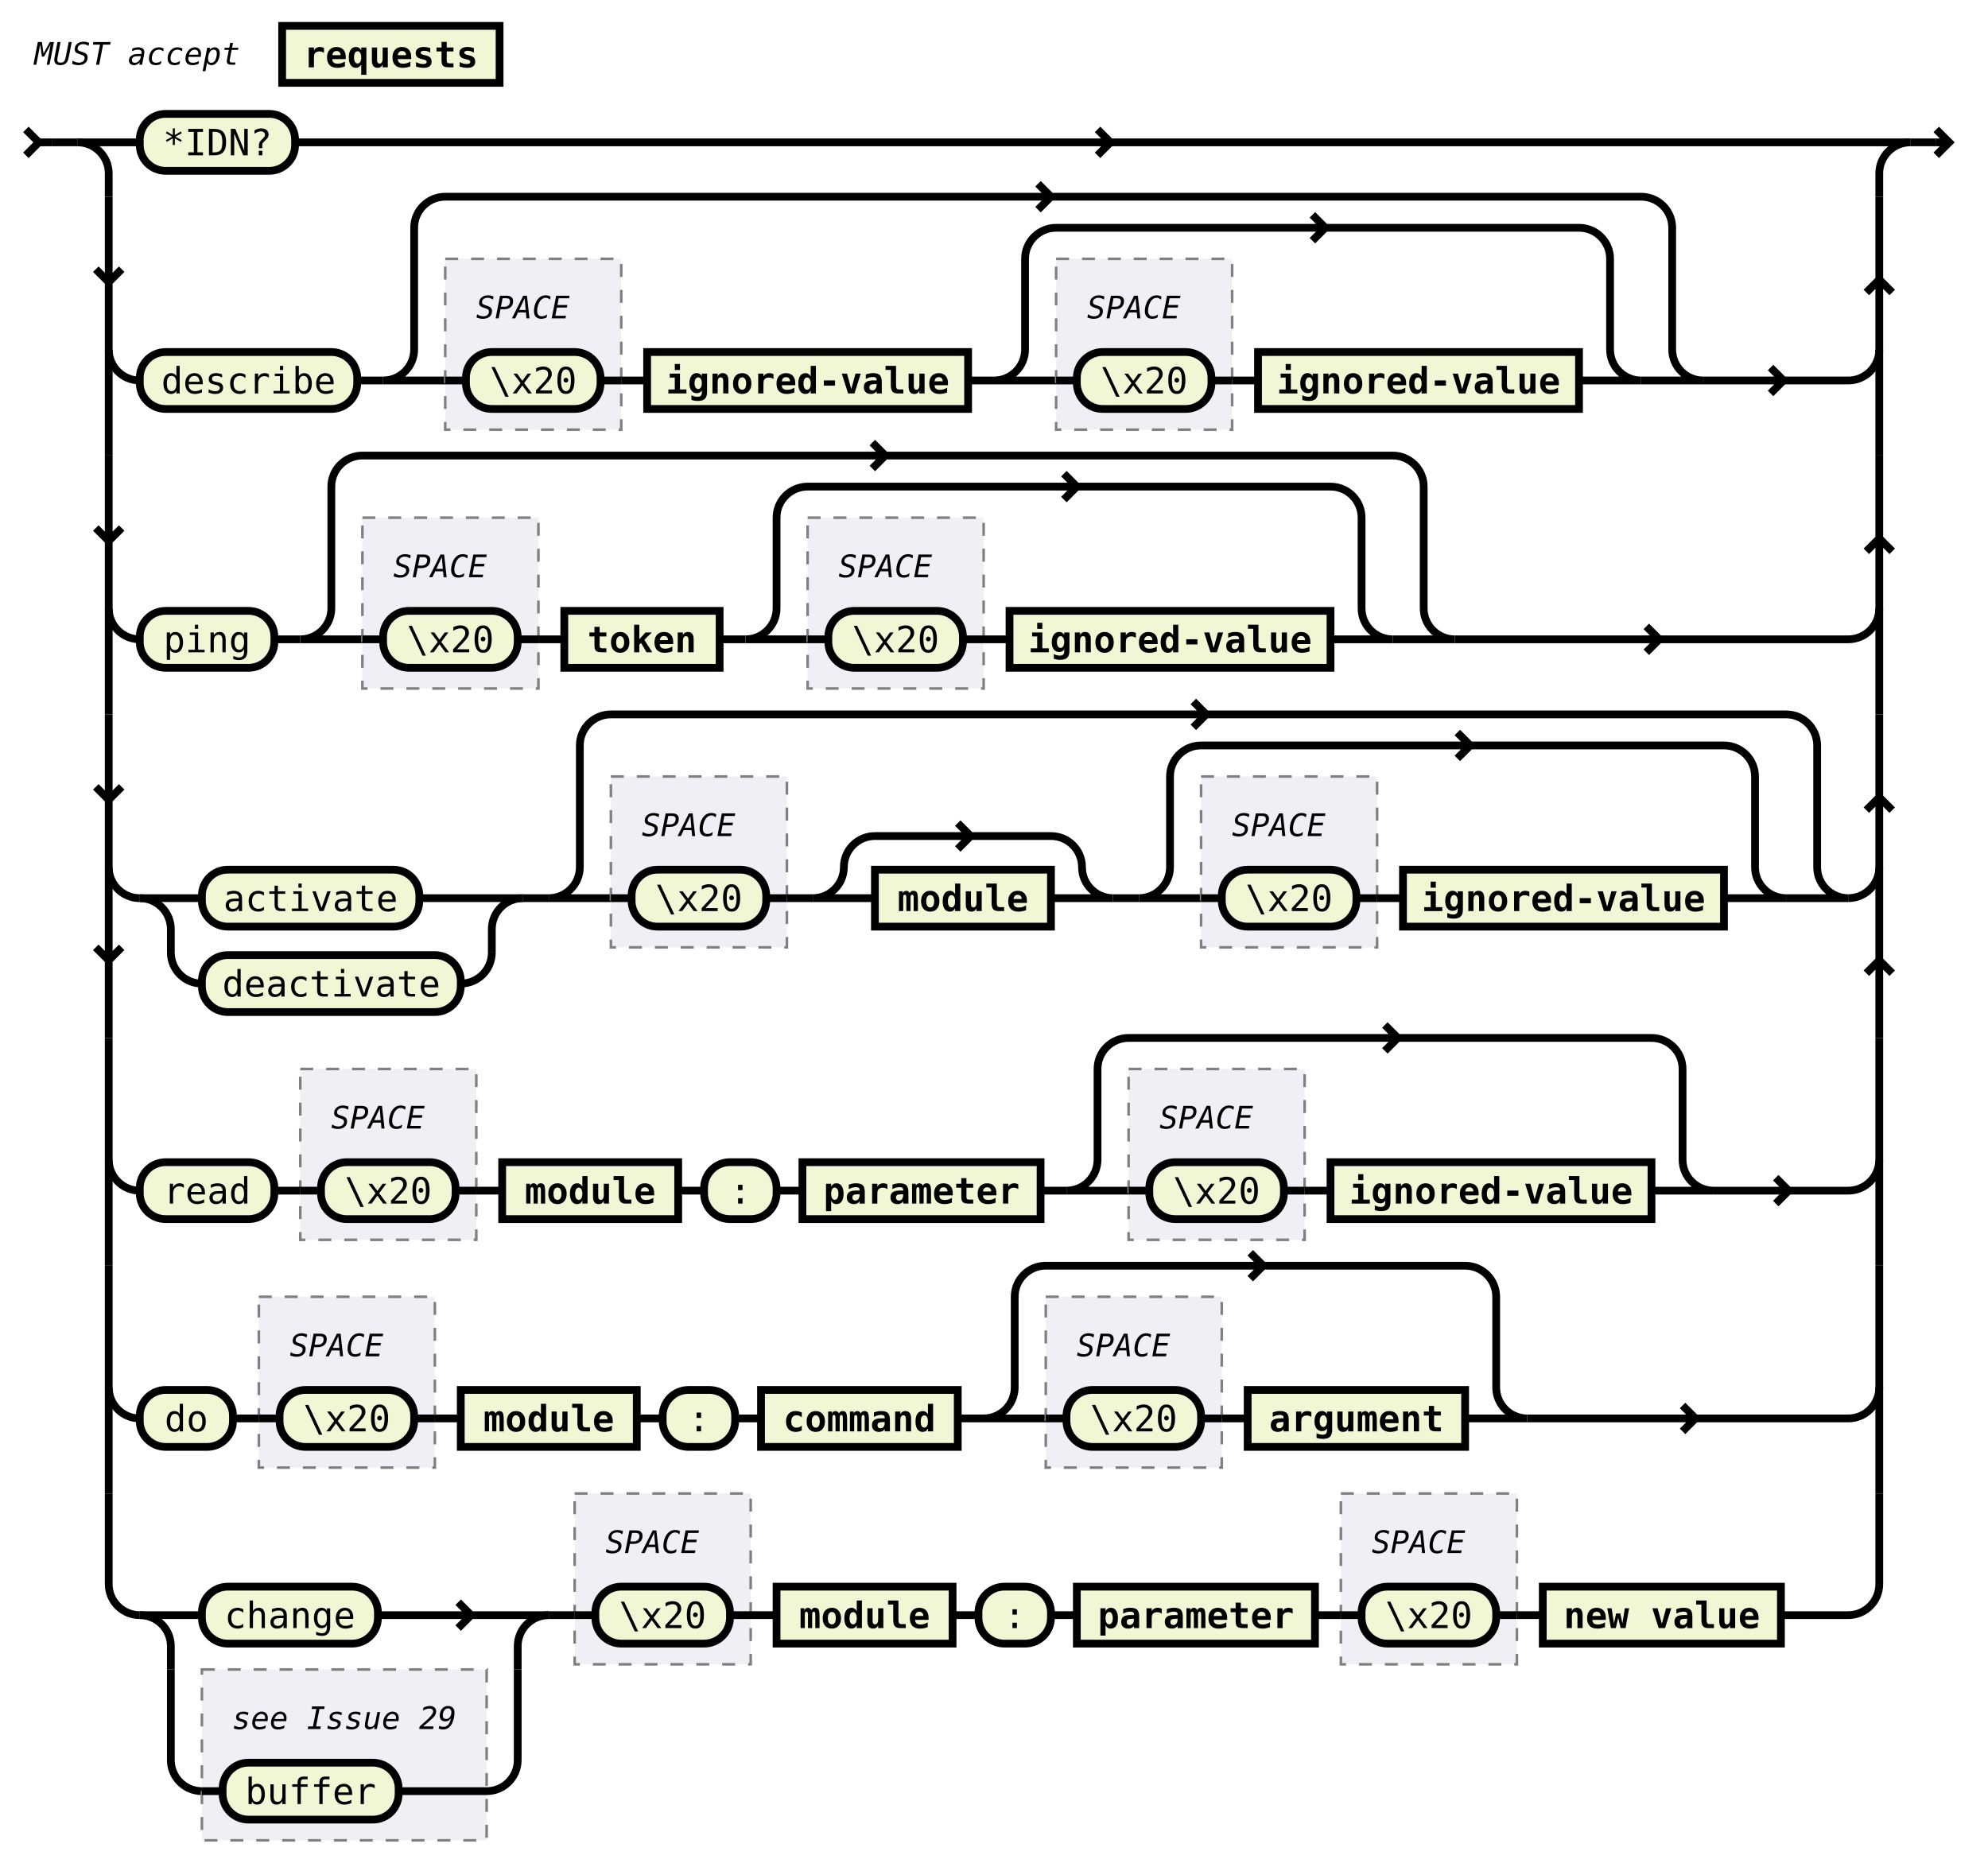
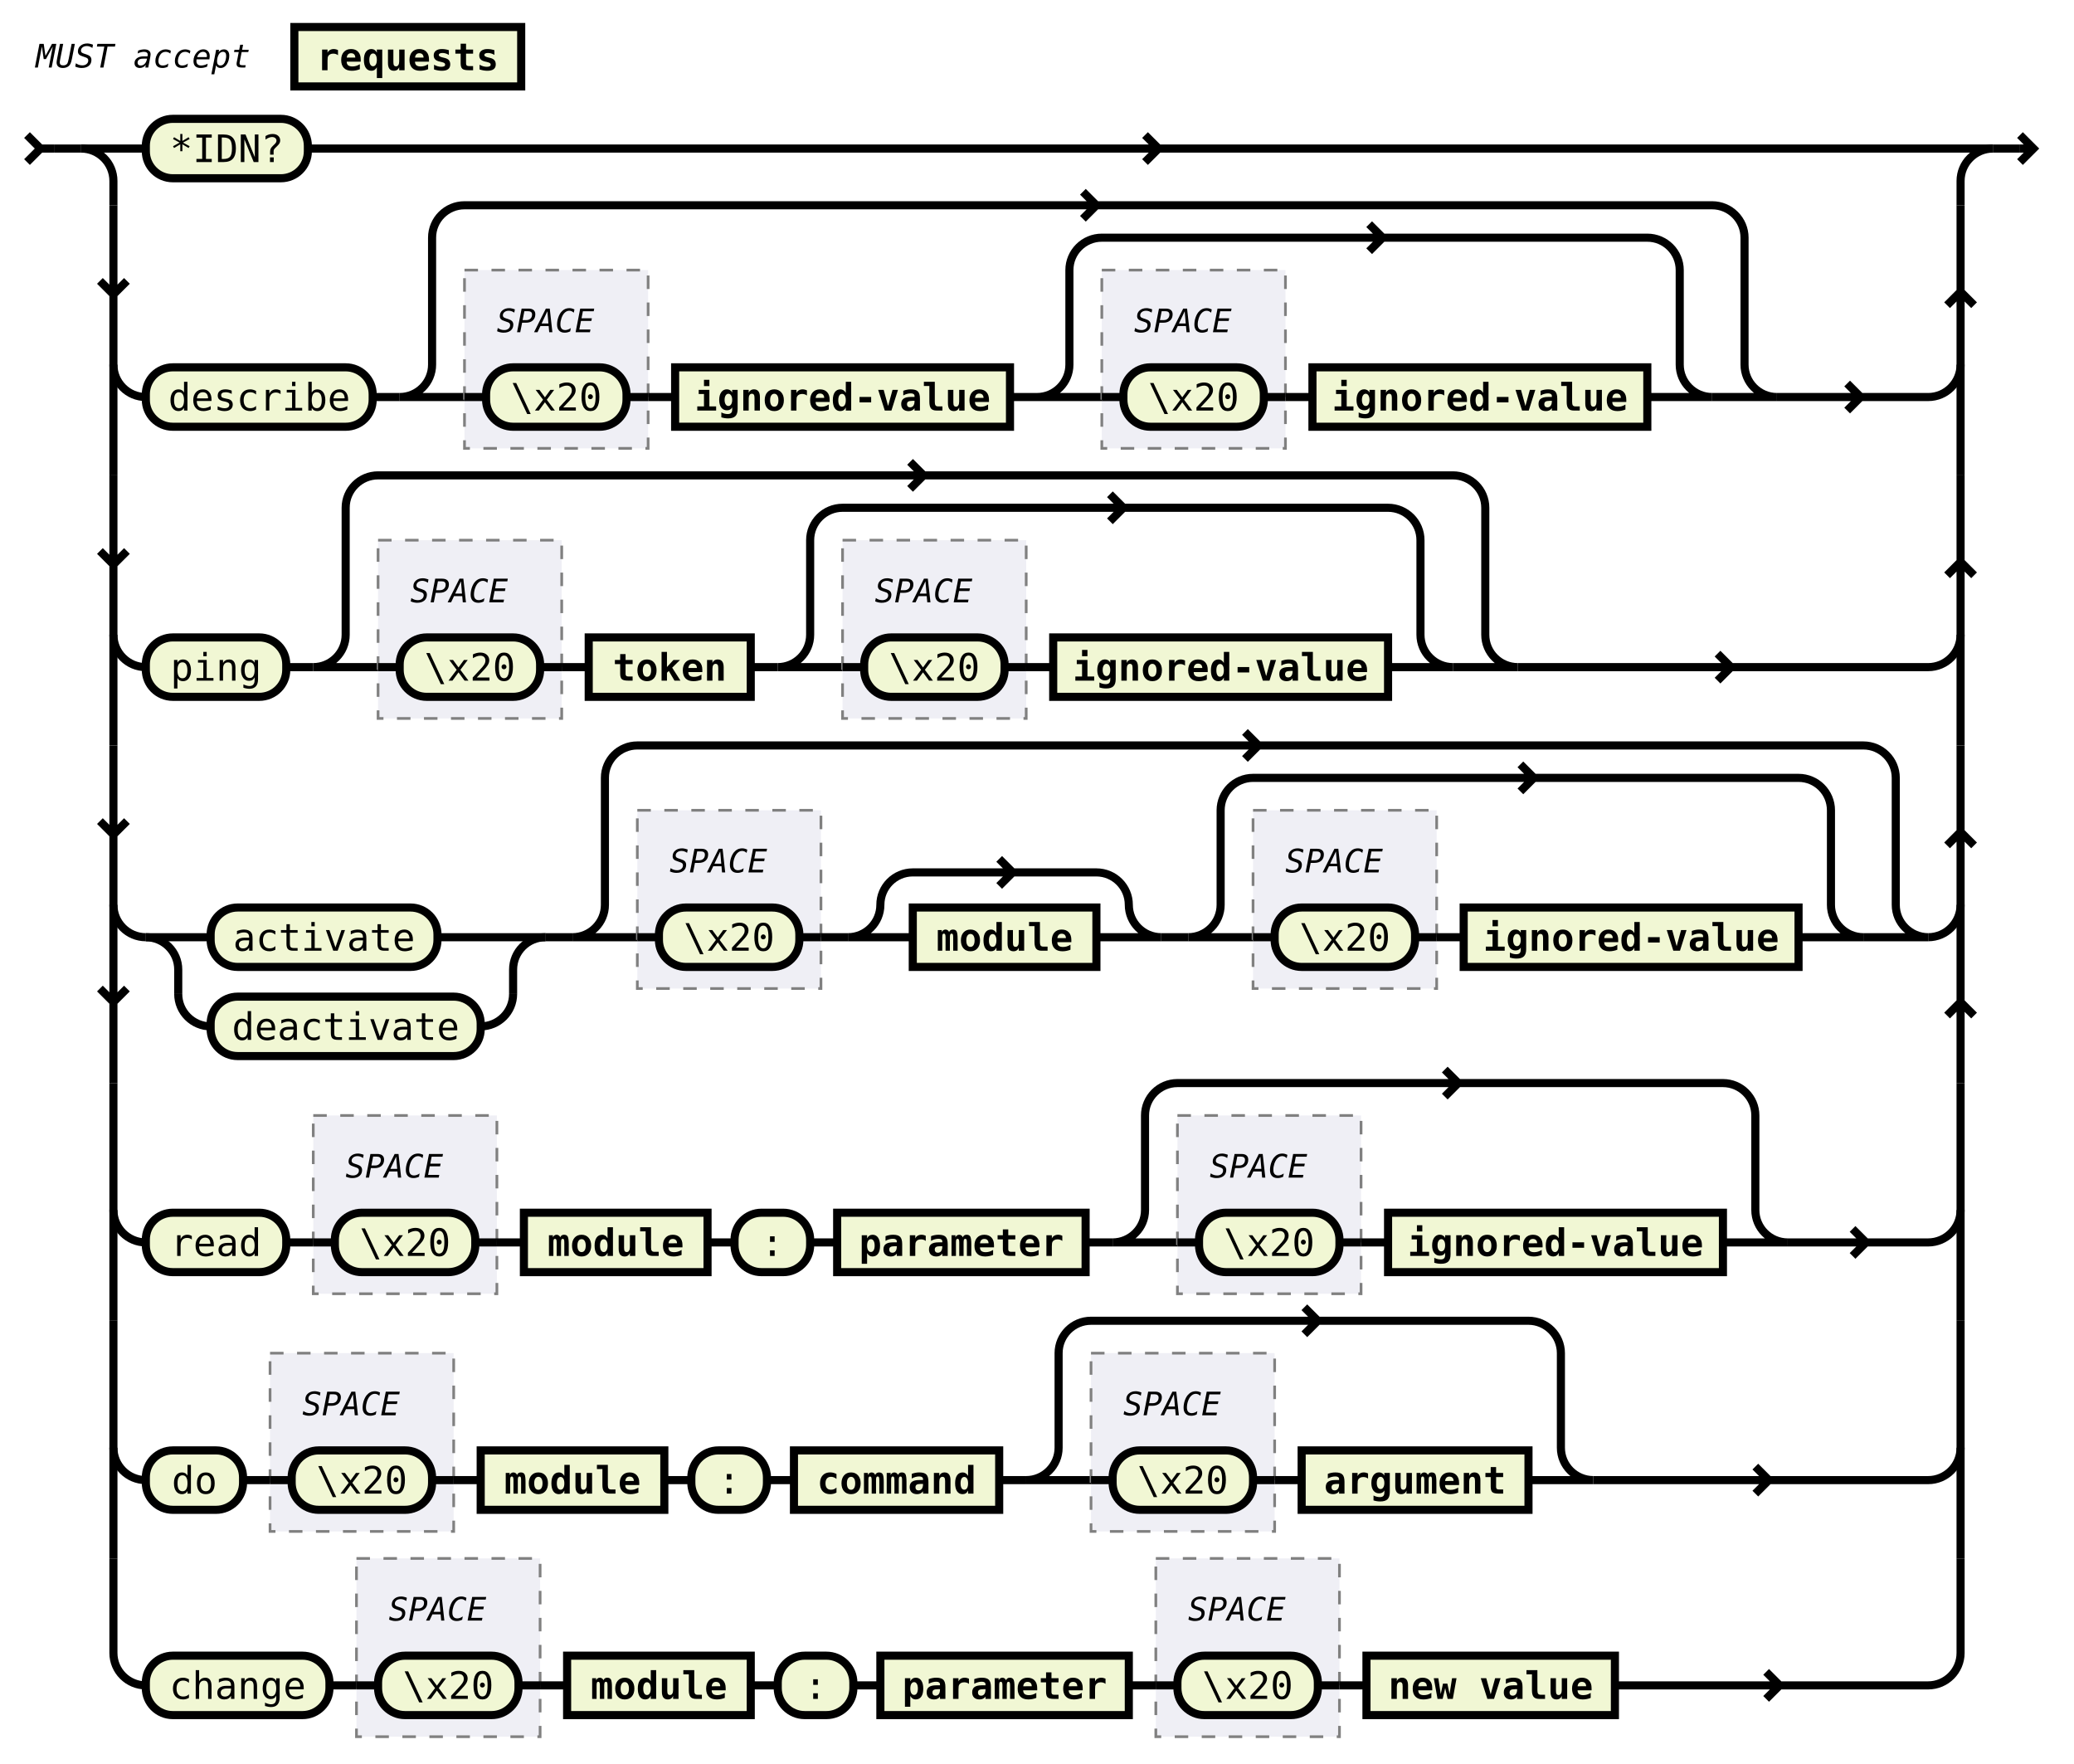
- <svg xmlns="http://www.w3.org/2000/svg" class="railroad" viewBox="0 0 768 721" width="614pt">
+ <svg xmlns="http://www.w3.org/2000/svg" class="railroad" viewBox="0 0 768 653" width="614pt">
  <style type="text/css">

    svg.railroad {
        background-color: hsl(30, 20%, 95%);
        background-size: 15px 15px;
        background-image: linear-gradient(to right, rgba(30, 30, 30, .05) 1px, transparent 1px),
                          linear-gradient(to bottom, rgba(30, 30, 30, .05) 1px, transparent 1px);
    }

    svg.railroad path {
        stroke-width: 3px;
        stroke: black;
        fill: transparent;
    }

    svg.railroad .debug {
        stroke-width: 1px;
        stroke: red;
    }

    svg.railroad text {
        font: 14px monospace;
        text-anchor: middle;
    }

    svg.railroad .nonterminal text {
        font-weight: bold;
    }

    svg.railroad text.comment {
        font: italic 12px monospace;
    }

    svg.railroad rect {
        stroke-width: 3px;
        stroke: black;
        fill:hsl(-290, 70%, 90%);
    }

    svg.railroad g.labeledbox &gt; rect {
        stroke-width: 1px;
        stroke: grey;
        stroke-dasharray: 5px;
        fill:rgba(90, 90, 150, .1);
    }</style>
  <g class="verticalgrid">
    <g class="horizontalgrid">
      <g>
        <text class="comment" x="53" y="25">
MUST accept</text>
      </g>
      <g class="nonterminal">
        <rect height="22" width="84" x="109" y="10" />
        <text x="151" y="26">
requests</text>
      </g>
    </g>
    <g class="sequence">
      <path d=" M 10 50 l 5 5 l -5 5 m 5 -5 h 5" />
      <g class="sequence">
        <g class="choice">
          <path d=" M 30 55 h 24 m 60 0 h 624 m -309 0 l -5 -5 m 0 10 l 5 -5 m 309 0" />
          <g class="terminal">
            <rect height="22" rx="10" ry="10" width="60" x="54" y="44" />
            <text x="84" y="60">
*IDN?</text>
          </g>
          <path d=" M 30 55 a 12 12 0 0 1 12 12 v 9 m 684 0 v -9 a 12 12 0 0 1 12 -12" />
          <path d=" M 42 135 v 41 m 684 0 v -41" />
          <path d=" M 42 235 v 41 m 684 0 v -41" />
          <path d=" M 42 335 v 66 m 0 -30 l -5 -5 m 10 0 l -5 5 m 0 30 m 684 0 v -66 m 0 36 l -5 5 m 10 0 l -5 -5 m 0 -36" />
          <path d=" M 42 448 v 41 m 684 0 v -41" />
          <path d=" M 42 536 v 41 m 684 0 v -41" />
          <path d=" M 42 76 v 59 m 0 -26 l -5 -5 m 10 0 l -5 5 m 0 26 a 12 12 0 0 0 12 12 m 604 0 h 56 m -25 0 l -5 -5 m 0 10 l 5 -5 m 25 0 a 12 12 0 0 0 12 -12 v -59 m 0 32 l -5 5 m 10 0 l -5 -5 m 0 -32" />
          <g class="sequence">
            <g class="terminal">
              <rect height="22" rx="10" ry="10" width="84" x="54" y="136" />
              <text x="96" y="152">
describe</text>
            </g>
            <g class="optional">
              <path d=" M 148 147 h 24 m -24 0 a 12 12 0 0 0 12 -12 v -47 a 12 12 0 0 1 12 -12 h 462 m -228 0 l -5 -5 m 0 10 l 5 -5 m 228 0 a 12 12 0 0 1 12 12 v 47 a 12 12 0 0 0 12 12 h -24" />
              <g class="sequence">
                <g class="labeledbox">
                  <rect height="66" width="68" x="172" y="100" />
                  <path d=" M 172 147 h 8 m 52 0 h 8" />
                  <g>
                    <text class="comment" x="202" y="123">
SPACE</text>
                  </g>
                  <g class="terminal">
                    <rect height="22" rx="10" ry="10" width="52" x="180" y="136" />
                    <text x="206" y="152">
\x20</text>
                  </g>
                </g>
                <g class="nonterminal">
                  <rect height="22" width="124" x="250" y="136" />
                  <text x="312" y="152">
ignored-value</text>
                </g>
                <g class="optional">
                  <path d=" M 384 147 h 24 m -24 0 a 12 12 0 0 0 12 -12 v -35 a 12 12 0 0 1 12 -12 h 202 m -98 0 l -5 -5 m 0 10 l 5 -5 m 98 0 a 12 12 0 0 1 12 12 v 35 a 12 12 0 0 0 12 12 h -24" />
                  <g class="sequence">
                    <g class="labeledbox">
                      <rect height="66" width="68" x="408" y="100" />
                      <path d=" M 408 147 h 8 m 52 0 h 8" />
                      <g>
                        <text class="comment" x="438" y="123">
SPACE</text>
                      </g>
                      <g class="terminal">
                        <rect height="22" rx="10" ry="10" width="52" x="416" y="136" />
                        <text x="442" y="152">
\x20</text>
                      </g>
                    </g>
                    <g class="nonterminal">
                      <rect height="22" width="124" x="486" y="136" />
                      <text x="548" y="152">
ignored-value</text>
                    </g>
                    <path d=" M 476 147 h 10" />
                  </g>
                </g>
                <path d=" M 240 147 h 10" />
                <path d=" M 374 147 h 10" />
              </g>
            </g>
            <path d=" M 138 147 h 10" />
          </g>
          <path d=" M 42 176 v 59 m 0 -26 l -5 -5 m 10 0 l -5 5 m 0 26 a 12 12 0 0 0 12 12 m 508 0 h 152 m -73 0 l -5 -5 m 0 10 l 5 -5 m 73 0 a 12 12 0 0 0 12 -12 v -59 m 0 32 l -5 5 m 10 0 l -5 -5 m 0 -32" />
          <g class="sequence">
            <g class="terminal">
              <rect height="22" rx="10" ry="10" width="52" x="54" y="236" />
              <text x="80" y="252">
ping</text>
            </g>
            <g class="optional">
              <path d=" M 116 247 h 24 m -24 0 a 12 12 0 0 0 12 -12 v -47 a 12 12 0 0 1 12 -12 h 398 m -196 0 l -5 -5 m 0 10 l 5 -5 m 196 0 a 12 12 0 0 1 12 12 v 47 a 12 12 0 0 0 12 12 h -24" />
              <g class="sequence">
                <g class="labeledbox">
                  <rect height="66" width="68" x="140" y="200" />
                  <path d=" M 140 247 h 8 m 52 0 h 8" />
                  <g>
                    <text class="comment" x="170" y="223">
SPACE</text>
                  </g>
                  <g class="terminal">
                    <rect height="22" rx="10" ry="10" width="52" x="148" y="236" />
                    <text x="174" y="252">
\x20</text>
                  </g>
                </g>
                <g class="nonterminal">
                  <rect height="22" width="60" x="218" y="236" />
                  <text x="248" y="252">
token</text>
                </g>
                <g class="optional">
                  <path d=" M 288 247 h 24 m -24 0 a 12 12 0 0 0 12 -12 v -35 a 12 12 0 0 1 12 -12 h 202 m -98 0 l -5 -5 m 0 10 l 5 -5 m 98 0 a 12 12 0 0 1 12 12 v 35 a 12 12 0 0 0 12 12 h -24" />
                  <g class="sequence">
                    <g class="labeledbox">
                      <rect height="66" width="68" x="312" y="200" />
                      <path d=" M 312 247 h 8 m 52 0 h 8" />
                      <g>
                        <text class="comment" x="342" y="223">
SPACE</text>
                      </g>
                      <g class="terminal">
                        <rect height="22" rx="10" ry="10" width="52" x="320" y="236" />
                        <text x="346" y="252">
\x20</text>
                      </g>
                    </g>
                    <g class="nonterminal">
                      <rect height="22" width="124" x="390" y="236" />
                      <text x="452" y="252">
ignored-value</text>
                    </g>
                    <path d=" M 380 247 h 10" />
                  </g>
                </g>
                <path d=" M 208 247 h 10" />
                <path d=" M 278 247 h 10" />
              </g>
            </g>
            <path d=" M 106 247 h 10" />
          </g>
          <path d=" M 42 276 v 59 m 0 -26 l -5 -5 m 10 0 l -5 5 m 0 26 a 12 12 0 0 0 12 12 m 660 0 h 0 a 12 12 0 0 0 12 -12 v -59 m 0 32 l -5 5 m 10 0 l -5 -5 m 0 -32" />
          <g class="sequence">
            <g class="choice">
              <path d=" M 54 347 h 24 m 84 0 h 40" />
              <g class="terminal">
                <rect height="22" rx="10" ry="10" width="84" x="78" y="336" />
                <text x="120" y="352">
activate</text>
              </g>
              <path d=" M 54 347 a 12 12 0 0 1 12 12 v 9 m 124 0 v -9 a 12 12 0 0 1 12 -12" />
              <path d=" M 66 368 v 0 a 12 12 0 0 0 12 12 m 100 0 h 0 a 12 12 0 0 0 12 -12 v 0" />
              <g class="terminal">
                <rect height="22" rx="10" ry="10" width="100" x="78" y="369" />
                <text x="128" y="385">
deactivate</text>
              </g>
            </g>
            <g class="optional">
              <path d=" M 212 347 h 24 m -24 0 a 12 12 0 0 0 12 -12 v -47 a 12 12 0 0 1 12 -12 h 454 m -224 0 l -5 -5 m 0 10 l 5 -5 m 224 0 a 12 12 0 0 1 12 12 v 47 a 12 12 0 0 0 12 12 h -24" />
              <g class="sequence">
                <g class="labeledbox">
                  <rect height="66" width="68" x="236" y="300" />
                  <path d=" M 236 347 h 8 m 52 0 h 8" />
                  <g>
                    <text class="comment" x="266" y="323">
SPACE</text>
                  </g>
                  <g class="terminal">
                    <rect height="22" rx="10" ry="10" width="52" x="244" y="336" />
                    <text x="270" y="352">
\x20</text>
                  </g>
                </g>
                <g class="optional">
                  <path d=" M 314 347 h 24 m -24 0 a 12 12 0 0 0 12 -12 v 0 a 12 12 0 0 1 12 -12 h 68 m -31 0 l -5 -5 m 0 10 l 5 -5 m 31 0 a 12 12 0 0 1 12 12 v 0 a 12 12 0 0 0 12 12 h -24" />
                  <g class="nonterminal">
                    <rect height="22" width="68" x="338" y="336" />
                    <text x="372" y="352">
module</text>
                  </g>
                </g>
                <g class="optional">
                  <path d=" M 440 347 h 24 m -24 0 a 12 12 0 0 0 12 -12 v -35 a 12 12 0 0 1 12 -12 h 202 m -98 0 l -5 -5 m 0 10 l 5 -5 m 98 0 a 12 12 0 0 1 12 12 v 35 a 12 12 0 0 0 12 12 h -24" />
                  <g class="sequence">
                    <g class="labeledbox">
                      <rect height="66" width="68" x="464" y="300" />
                      <path d=" M 464 347 h 8 m 52 0 h 8" />
                      <g>
                        <text class="comment" x="494" y="323">
SPACE</text>
                      </g>
                      <g class="terminal">
                        <rect height="22" rx="10" ry="10" width="52" x="472" y="336" />
                        <text x="498" y="352">
\x20</text>
                      </g>
                    </g>
                    <g class="nonterminal">
                      <rect height="22" width="124" x="542" y="336" />
                      <text x="604" y="352">
ignored-value</text>
                    </g>
                    <path d=" M 532 347 h 10" />
                  </g>
                </g>
                <path d=" M 304 347 h 10" />
                <path d=" M 430 347 h 10" />
              </g>
            </g>
            <path d=" M 202 347 h 10" />
          </g>
          <path d=" M 42 401 v 47 a 12 12 0 0 0 12 12 m 608 0 h 52 m -23 0 l -5 -5 m 0 10 l 5 -5 m 23 0 a 12 12 0 0 0 12 -12 v -47" />
          <g class="sequence">
            <g class="terminal">
              <rect height="22" rx="10" ry="10" width="52" x="54" y="449" />
              <text x="80" y="465">
read</text>
            </g>
            <g class="labeledbox">
              <rect height="66" width="68" x="116" y="413" />
              <path d=" M 116 460 h 8 m 52 0 h 8" />
              <g>
                <text class="comment" x="146" y="436">
SPACE</text>
              </g>
              <g class="terminal">
                <rect height="22" rx="10" ry="10" width="52" x="124" y="449" />
                <text x="150" y="465">
\x20</text>
              </g>
            </g>
            <g class="nonterminal">
              <rect height="22" width="68" x="194" y="449" />
              <text x="228" y="465">
module</text>
            </g>
            <g class="terminal">
              <rect height="22" rx="10" ry="10" width="28" x="272" y="449" />
              <text x="286" y="465">
:</text>
            </g>
            <g class="nonterminal">
              <rect height="22" width="92" x="310" y="449" />
              <text x="356" y="465">
parameter</text>
            </g>
            <g class="optional">
              <path d=" M 412 460 h 24 m -24 0 a 12 12 0 0 0 12 -12 v -35 a 12 12 0 0 1 12 -12 h 202 m -98 0 l -5 -5 m 0 10 l 5 -5 m 98 0 a 12 12 0 0 1 12 12 v 35 a 12 12 0 0 0 12 12 h -24" />
              <g class="sequence">
                <g class="labeledbox">
                  <rect height="66" width="68" x="436" y="413" />
                  <path d=" M 436 460 h 8 m 52 0 h 8" />
                  <g>
                    <text class="comment" x="466" y="436">
SPACE</text>
                  </g>
                  <g class="terminal">
                    <rect height="22" rx="10" ry="10" width="52" x="444" y="449" />
                    <text x="470" y="465">
\x20</text>
                  </g>
                </g>
                <g class="nonterminal">
                  <rect height="22" width="124" x="514" y="449" />
                  <text x="576" y="465">
ignored-value</text>
                </g>
                <path d=" M 504 460 h 10" />
              </g>
            </g>
            <path d=" M 106 460 h 10" />
            <path d=" M 184 460 h 10" />
            <path d=" M 262 460 h 10" />
            <path d=" M 300 460 h 10" />
            <path d=" M 402 460 h 10" />
          </g>
          <path d=" M 42 489 v 47 a 12 12 0 0 0 12 12 m 536 0 h 124 m -59 0 l -5 -5 m 0 10 l 5 -5 m 59 0 a 12 12 0 0 0 12 -12 v -47" />
          <g class="sequence">
            <g class="terminal">
              <rect height="22" rx="10" ry="10" width="36" x="54" y="537" />
              <text x="72" y="553">
do</text>
            </g>
            <g class="labeledbox">
              <rect height="66" width="68" x="100" y="501" />
              <path d=" M 100 548 h 8 m 52 0 h 8" />
              <g>
                <text class="comment" x="130" y="524">
SPACE</text>
              </g>
              <g class="terminal">
                <rect height="22" rx="10" ry="10" width="52" x="108" y="537" />
                <text x="134" y="553">
\x20</text>
              </g>
            </g>
            <g class="nonterminal">
              <rect height="22" width="68" x="178" y="537" />
              <text x="212" y="553">
module</text>
            </g>
            <g class="terminal">
              <rect height="22" rx="10" ry="10" width="28" x="256" y="537" />
              <text x="270" y="553">
:</text>
            </g>
            <g class="nonterminal">
              <rect height="22" width="76" x="294" y="537" />
              <text x="332" y="553">
command</text>
            </g>
            <g class="optional">
              <path d=" M 380 548 h 24 m -24 0 a 12 12 0 0 0 12 -12 v -35 a 12 12 0 0 1 12 -12 h 162 m -78 0 l -5 -5 m 0 10 l 5 -5 m 78 0 a 12 12 0 0 1 12 12 v 35 a 12 12 0 0 0 12 12 h -24" />
              <g class="sequence">
                <g class="labeledbox">
                  <rect height="66" width="68" x="404" y="501" />
                  <path d=" M 404 548 h 8 m 52 0 h 8" />
                  <g>
                    <text class="comment" x="434" y="524">
SPACE</text>
                  </g>
                  <g class="terminal">
                    <rect height="22" rx="10" ry="10" width="52" x="412" y="537" />
                    <text x="438" y="553">
\x20</text>
                  </g>
                </g>
                <g class="nonterminal">
                  <rect height="22" width="84" x="482" y="537" />
                  <text x="524" y="553">
argument</text>
                </g>
                <path d=" M 472 548 h 10" />
              </g>
            </g>
            <path d=" M 90 548 h 10" />
            <path d=" M 168 548 h 10" />
            <path d=" M 246 548 h 10" />
            <path d=" M 284 548 h 10" />
            <path d=" M 370 548 h 10" />
          </g>
-           <path d=" M 42 577 v 35 a 12 12 0 0 0 12 12 m 634 0 h 26 a 12 12 0 0 0 12 -12 v -35" />
-           <g class="sequence">
-             <g class="choice">
-               <path d=" M 54 624 h 24 m 68 0 h 66 m -30 0 l -5 -5 m 0 10 l 5 -5 m 30 0" />
-               <g class="terminal">
-                 <rect height="22" rx="10" ry="10" width="68" x="78" y="613" />
-                 <text x="112" y="629">
+           <path d=" M 42 577 v 35 a 12 12 0 0 0 12 12 m 544 0 h 116 m -55 0 l -5 -5 m 0 10 l 5 -5 m 55 0 a 12 12 0 0 0 12 -12 v -35" />
+           <g class="sequence">
+             <g class="terminal">
+               <rect height="22" rx="10" ry="10" width="68" x="54" y="613" />
+               <text x="88" y="629">
change</text>
-               </g>
-               <path d=" M 54 624 a 12 12 0 0 1 12 12 v 9 m 134 0 v -9 a 12 12 0 0 1 12 -12" />
-               <path d=" M 66 645 v 35 a 12 12 0 0 0 12 12 m 110 0 h 0 a 12 12 0 0 0 12 -12 v -35" />
-               <g class="labeledbox">
-                 <rect height="66" width="110" x="78" y="645" />
-                 <path d=" M 78 692 h 8 m 68 0 h 34" />
-                 <g>
-                   <text class="comment" x="133" y="668">
- see Issue 29</text>
-                 </g>
-                 <g class="terminal">
-                   <rect height="22" rx="10" ry="10" width="68" x="86" y="681" />
-                   <text x="120" y="697">
- buffer</text>
-                 </g>
-               </g>
            </g>
            <g class="labeledbox">
-               <rect height="66" width="68" x="222" y="577" />
-               <path d=" M 222 624 h 8 m 52 0 h 8" />
+               <rect height="66" width="68" x="132" y="577" />
+               <path d=" M 132 624 h 8 m 52 0 h 8" />
              <g>
-                 <text class="comment" x="252" y="600">
- SPACE</text>
-               </g>
-               <g class="terminal">
-                 <rect height="22" rx="10" ry="10" width="52" x="230" y="613" />
-                 <text x="256" y="629">
- \x20</text>
-               </g>
-             </g>
-             <g class="nonterminal">
-               <rect height="22" width="68" x="300" y="613" />
-               <text x="334" y="629">
+                 <text class="comment" x="162" y="600">
+ SPACE</text>
+               </g>
+               <g class="terminal">
+                 <rect height="22" rx="10" ry="10" width="52" x="140" y="613" />
+                 <text x="166" y="629">
+ \x20</text>
+               </g>
+             </g>
+             <g class="nonterminal">
+               <rect height="22" width="68" x="210" y="613" />
+               <text x="244" y="629">
module</text>
            </g>
            <g class="terminal">
-               <rect height="22" rx="10" ry="10" width="28" x="378" y="613" />
-               <text x="392" y="629">
+               <rect height="22" rx="10" ry="10" width="28" x="288" y="613" />
+               <text x="302" y="629">
:</text>
            </g>
            <g class="nonterminal">
-               <rect height="22" width="92" x="416" y="613" />
-               <text x="462" y="629">
+               <rect height="22" width="92" x="326" y="613" />
+               <text x="372" y="629">
parameter</text>
            </g>
            <g class="labeledbox">
-               <rect height="66" width="68" x="518" y="577" />
-               <path d=" M 518 624 h 8 m 52 0 h 8" />
+               <rect height="66" width="68" x="428" y="577" />
+               <path d=" M 428 624 h 8 m 52 0 h 8" />
              <g>
-                 <text class="comment" x="548" y="600">
- SPACE</text>
-               </g>
-               <g class="terminal">
-                 <rect height="22" rx="10" ry="10" width="52" x="526" y="613" />
-                 <text x="552" y="629">
- \x20</text>
-               </g>
-             </g>
-             <g class="nonterminal">
-               <rect height="22" width="92" x="596" y="613" />
-               <text x="642" y="629">
+                 <text class="comment" x="458" y="600">
+ SPACE</text>
+               </g>
+               <g class="terminal">
+                 <rect height="22" rx="10" ry="10" width="52" x="436" y="613" />
+                 <text x="462" y="629">
+ \x20</text>
+               </g>
+             </g>
+             <g class="nonterminal">
+               <rect height="22" width="92" x="506" y="613" />
+               <text x="552" y="629">
new value</text>
            </g>
-             <path d=" M 212 624 h 10" />
-             <path d=" M 290 624 h 10" />
-             <path d=" M 368 624 h 10" />
-             <path d=" M 406 624 h 10" />
-             <path d=" M 508 624 h 10" />
-             <path d=" M 586 624 h 10" />
+             <path d=" M 122 624 h 10" />
+             <path d=" M 200 624 h 10" />
+             <path d=" M 278 624 h 10" />
+             <path d=" M 316 624 h 10" />
+             <path d=" M 418 624 h 10" />
+             <path d=" M 496 624 h 10" />
          </g>
        </g>
      </g>
      <path d=" M 748 55 h 5 m -5 5 l 5 -5 l -5 -5 m 5 5" />
      <path d=" M 20 55 h 10" />
      <path d=" M 738 55 h 10" />
    </g>
  </g>
</svg>
